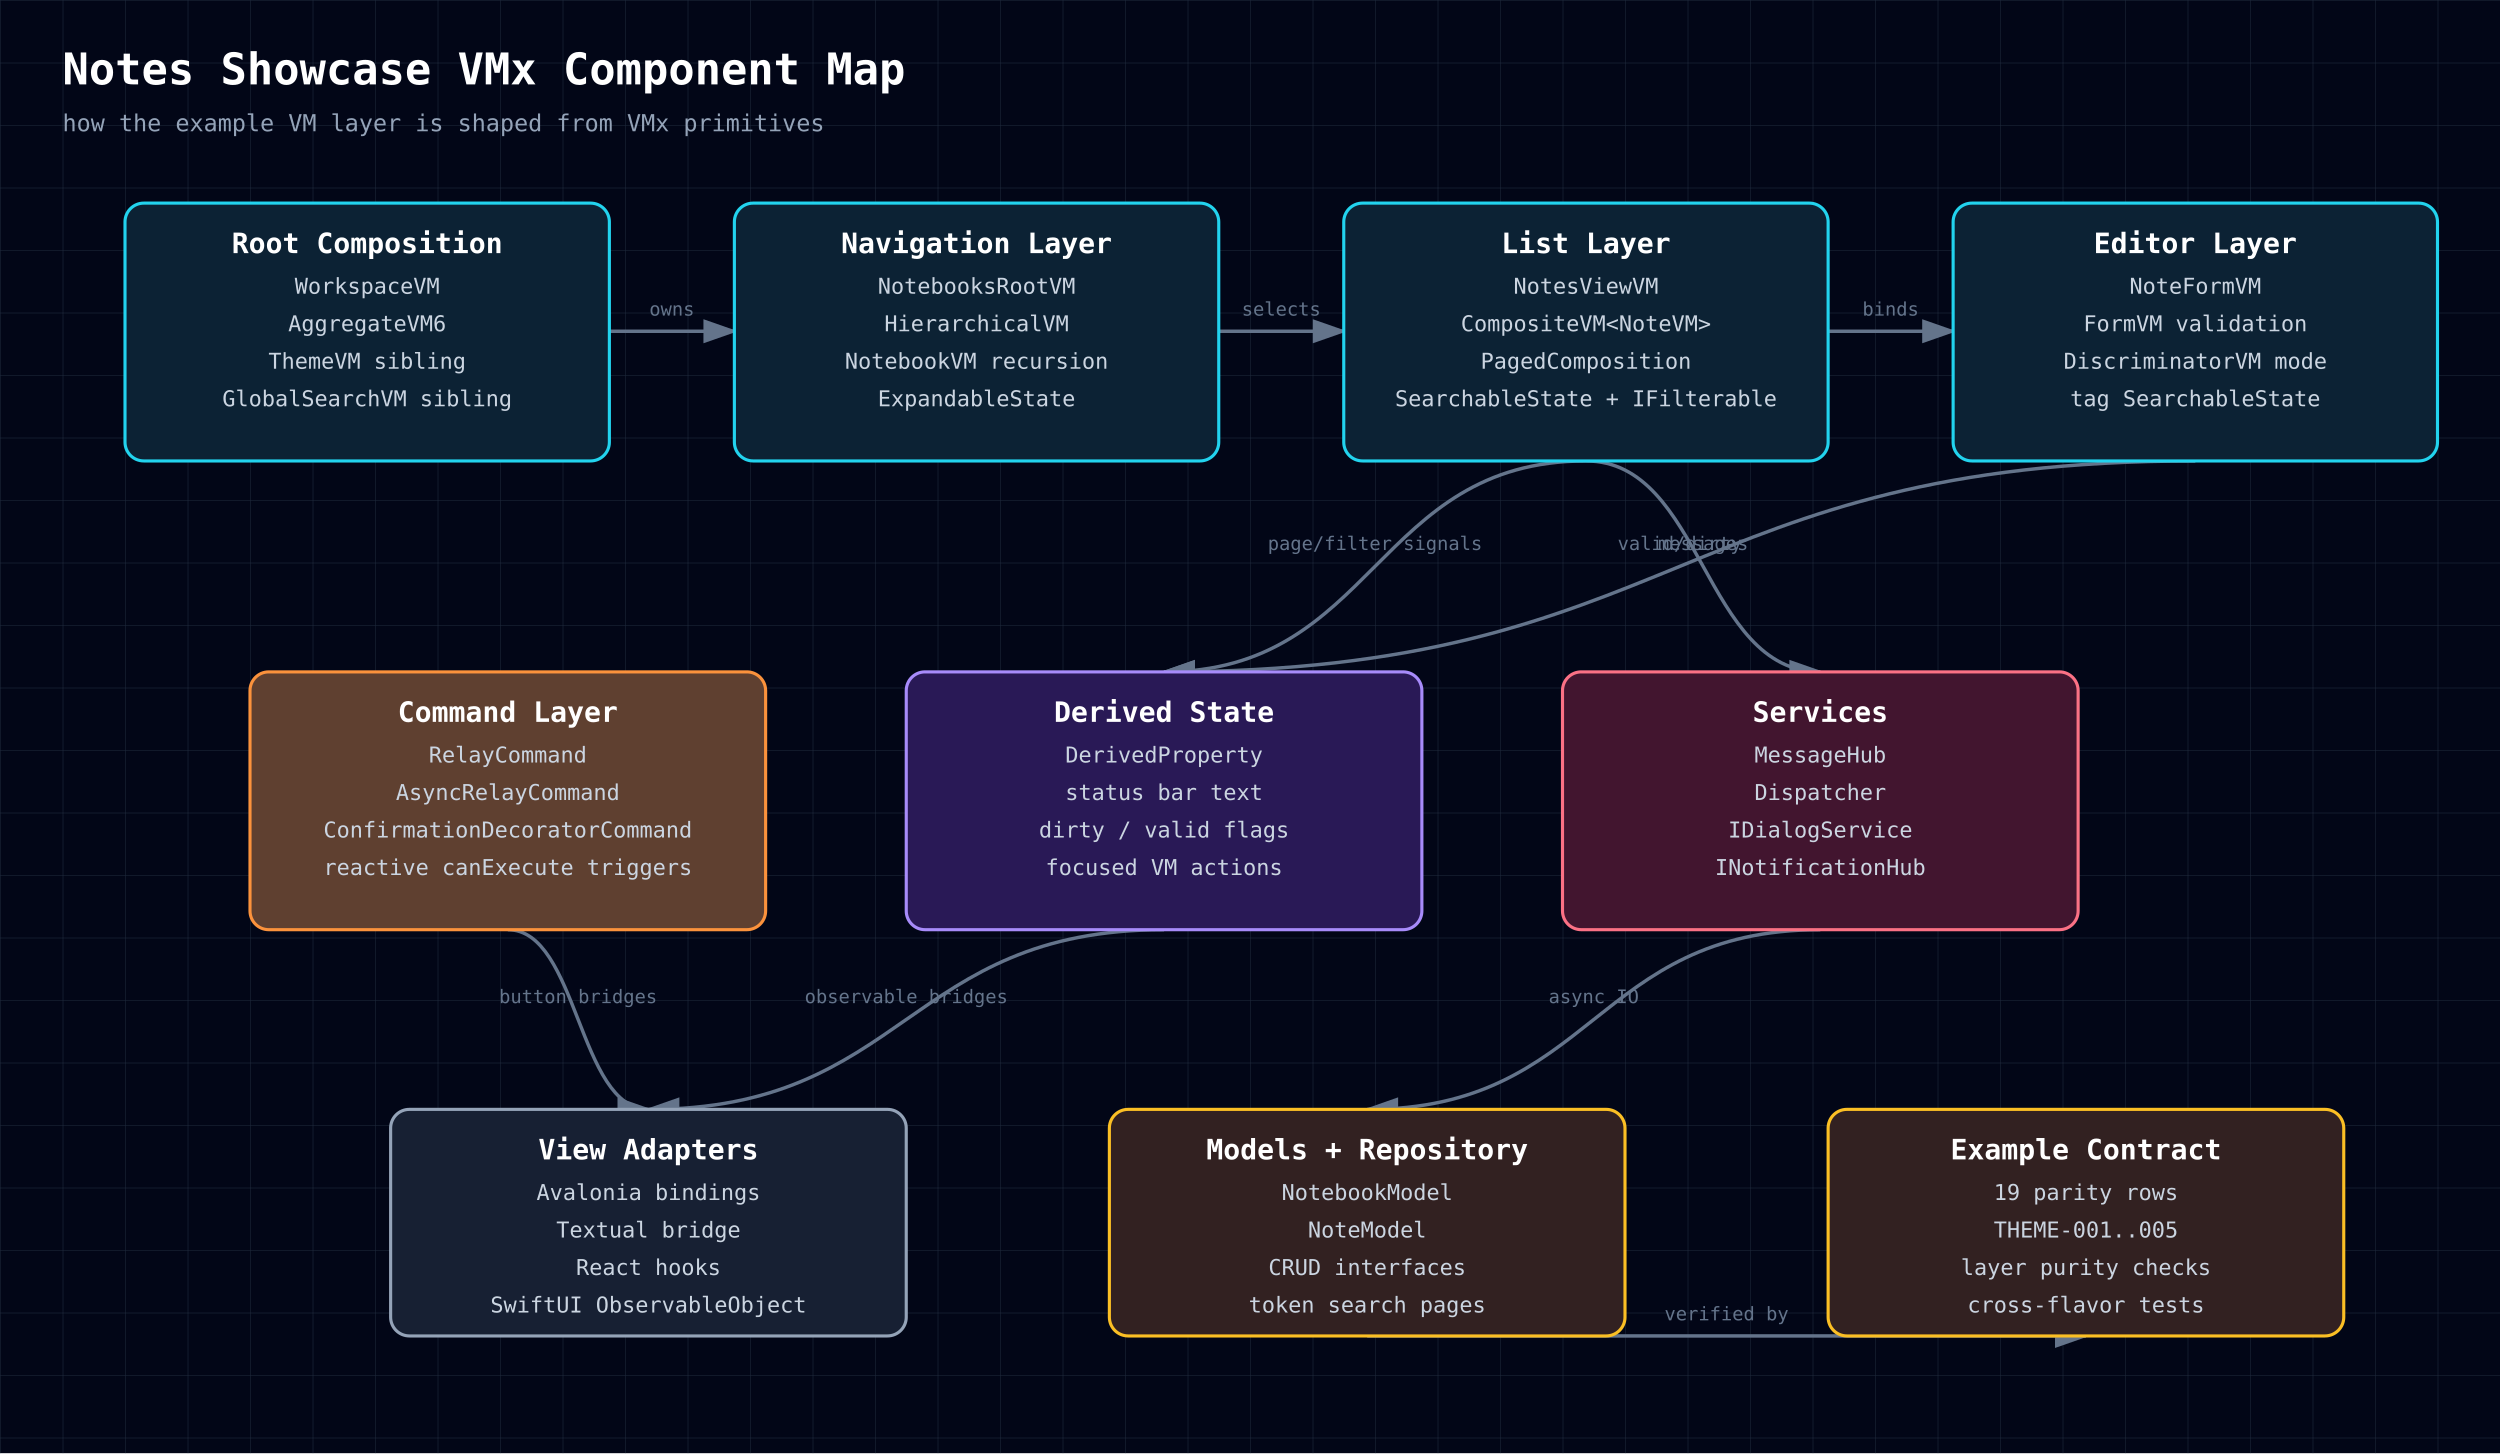
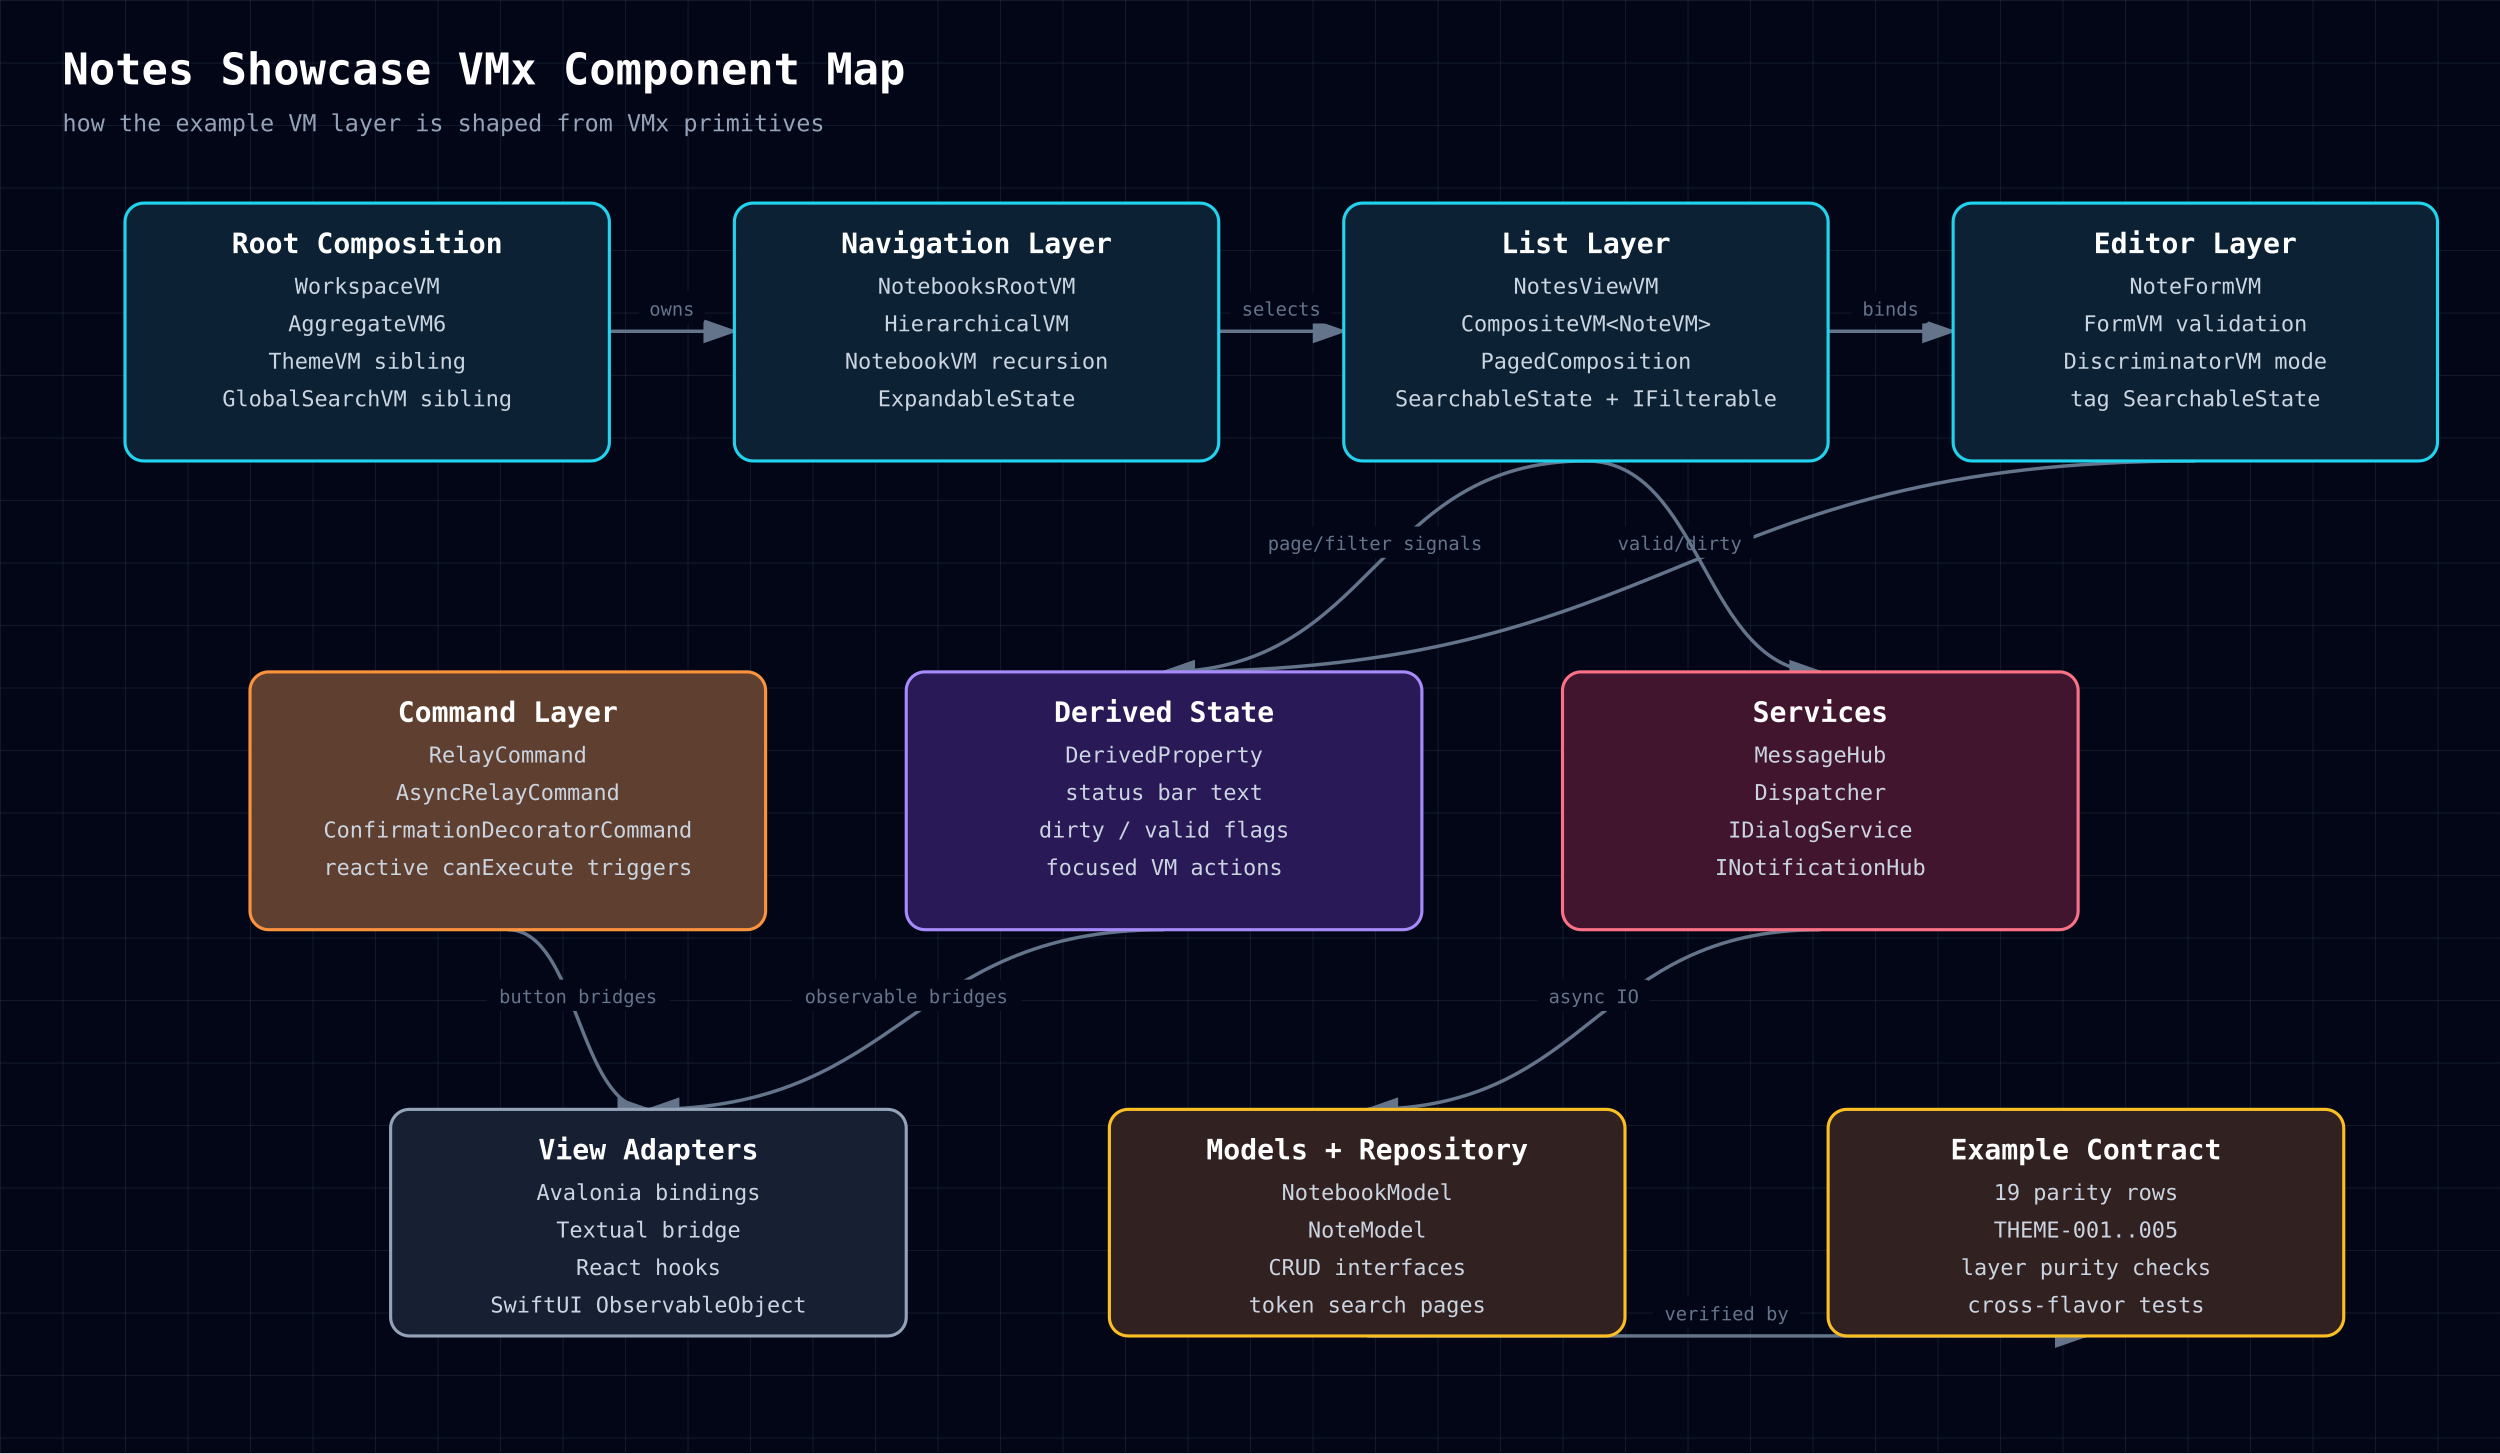
<svg xmlns="http://www.w3.org/2000/svg" width="1600" height="930" viewBox="0 0 1600 930" style="font-family: 'JetBrains Mono', ui-monospace, SFMono-Regular, Menlo, Monaco, Consolas, monospace;">
  <defs>
    <style>text { font-family: 'JetBrains Mono', ui-monospace, SFMono-Regular, Menlo, Monaco, Consolas, monospace; }</style>
    <pattern id="grid" width="40" height="40" patternUnits="userSpaceOnUse">
      <path d="M 40 0 L 0 0 0 40" fill="none" stroke="#1e293b" stroke-width="0.7" />
    </pattern>
    <marker id="arrowhead" markerWidth="10" markerHeight="7" refX="9" refY="3.5" orient="auto">
      <polygon points="0 0, 10 3.5, 0 7" fill="#64748b" />
    </marker>
  </defs>
  <rect width="100%" height="100%" fill="#020617" />
  <rect width="100%" height="100%" fill="url(#grid)" />
  <text x="40" y="54" fill="white" font-size="28" font-weight="700" text-anchor="start">Notes Showcase VMx Component Map</text>
  <text x="40" y="84" fill="#94a3b8" font-size="15" font-weight="400" text-anchor="start">how the example VM layer is shaped from VMx primitives</text>
  <path d="M390,212 C430,212 430,212 470,212" fill="none" stroke="#64748b" stroke-width="2.2" marker-end="url(#arrowhead)" />
+   <rect x="409.0" y="187" width="42.0" height="20" rx="3" fill="#020617" />
  <text x="430" y="202" fill="#64748b" font-size="12" font-weight="400" text-anchor="middle">owns</text>
  <path d="M780,212 C820,212 820,212 860,212" fill="none" stroke="#64748b" stroke-width="2.2" marker-end="url(#arrowhead)" />
+   <rect x="787.8" y="187" width="64.5" height="20" rx="3" fill="#020617" />
  <text x="820" y="202" fill="#64748b" font-size="12" font-weight="400" text-anchor="middle">selects</text>
  <path d="M1170,212 C1210,212 1210,212 1250,212" fill="none" stroke="#64748b" stroke-width="2.2" marker-end="url(#arrowhead)" />
+   <rect x="1185.2" y="187" width="49.5" height="20" rx="3" fill="#020617" />
  <text x="1210" y="202" fill="#64748b" font-size="12" font-weight="400" text-anchor="middle">binds</text>
  <path d="M1015,295 C880,295 880,430 745,430" fill="none" stroke="#64748b" stroke-width="2.2" marker-end="url(#arrowhead)" />
+   <rect x="802.8" y="337" width="154.5" height="20" rx="3" fill="#020617" />
  <text x="880" y="352" fill="#64748b" font-size="12" font-weight="400" text-anchor="middle">page/filter signals</text>
  <path d="M1405,295 C1075,295 1075,430 745,430" fill="none" stroke="#64748b" stroke-width="2.2" marker-end="url(#arrowhead)" />
+   <rect x="1027.8" y="337" width="94.5" height="20" rx="3" fill="#020617" />
  <text x="1075" y="352" fill="#64748b" font-size="12" font-weight="400" text-anchor="middle">valid/dirty</text>
  <path d="M1015,295 C1090,295 1090,430 1165,430" fill="none" stroke="#64748b" stroke-width="2.2" marker-end="url(#arrowhead)" />
-   <text x="1090" y="352" fill="#64748b" font-size="12" font-weight="400" text-anchor="middle">messages</text>
  <path d="M325,595 C370,595 370,710 415,710" fill="none" stroke="#64748b" stroke-width="2.2" marker-end="url(#arrowhead)" />
+   <rect x="311.5" y="627" width="117.0" height="20" rx="3" fill="#020617" />
  <text x="370" y="642" fill="#64748b" font-size="12" font-weight="400" text-anchor="middle">button bridges</text>
  <path d="M745,595 C580,595 580,710 415,710" fill="none" stroke="#64748b" stroke-width="2.2" marker-end="url(#arrowhead)" />
+   <rect x="506.5" y="627" width="147.0" height="20" rx="3" fill="#020617" />
  <text x="580" y="642" fill="#64748b" font-size="12" font-weight="400" text-anchor="middle">observable bridges</text>
  <path d="M1165,595 C1020,595 1020,710 875,710" fill="none" stroke="#64748b" stroke-width="2.2" marker-end="url(#arrowhead)" />
+   <rect x="984.0" y="627" width="72.0" height="20" rx="3" fill="#020617" />
  <text x="1020" y="642" fill="#64748b" font-size="12" font-weight="400" text-anchor="middle">async IO</text>
  <path d="M875,855 C1105,855 1105,855 1335,855" fill="none" stroke="#64748b" stroke-width="2.2" marker-end="url(#arrowhead)" />
+   <rect x="1057.8" y="830" width="94.5" height="20" rx="3" fill="#020617" />
  <text x="1105" y="845" fill="#64748b" font-size="12" font-weight="400" text-anchor="middle">verified by</text>
  <rect x="80" y="130" width="310" height="165" rx="12" fill="#0f172a" />
  <rect x="80" y="130" width="310" height="165" rx="12" fill="rgba(8, 51, 68, 0.42)" stroke="#22d3ee" stroke-width="2" />
  <text x="235" y="162" fill="white" font-size="18" font-weight="700" text-anchor="middle">Root Composition</text>
  <text x="235" y="188" fill="#cbd5e1" font-size="14" font-weight="400" text-anchor="middle">WorkspaceVM</text>
  <text x="235" y="212" fill="#cbd5e1" font-size="14" font-weight="400" text-anchor="middle">AggregateVM6</text>
  <text x="235" y="236" fill="#cbd5e1" font-size="14" font-weight="400" text-anchor="middle">ThemeVM sibling</text>
  <text x="235" y="260" fill="#cbd5e1" font-size="14" font-weight="400" text-anchor="middle">GlobalSearchVM sibling</text>
  <rect x="470" y="130" width="310" height="165" rx="12" fill="#0f172a" />
  <rect x="470" y="130" width="310" height="165" rx="12" fill="rgba(8, 51, 68, 0.42)" stroke="#22d3ee" stroke-width="2" />
  <text x="625" y="162" fill="white" font-size="18" font-weight="700" text-anchor="middle">Navigation Layer</text>
  <text x="625" y="188" fill="#cbd5e1" font-size="14" font-weight="400" text-anchor="middle">NotebooksRootVM</text>
  <text x="625" y="212" fill="#cbd5e1" font-size="14" font-weight="400" text-anchor="middle">HierarchicalVM</text>
  <text x="625" y="236" fill="#cbd5e1" font-size="14" font-weight="400" text-anchor="middle">NotebookVM recursion</text>
  <text x="625" y="260" fill="#cbd5e1" font-size="14" font-weight="400" text-anchor="middle">ExpandableState</text>
  <rect x="860" y="130" width="310" height="165" rx="12" fill="#0f172a" />
  <rect x="860" y="130" width="310" height="165" rx="12" fill="rgba(8, 51, 68, 0.42)" stroke="#22d3ee" stroke-width="2" />
  <text x="1015" y="162" fill="white" font-size="18" font-weight="700" text-anchor="middle">List Layer</text>
  <text x="1015" y="188" fill="#cbd5e1" font-size="14" font-weight="400" text-anchor="middle">NotesViewVM</text>
  <text x="1015" y="212" fill="#cbd5e1" font-size="14" font-weight="400" text-anchor="middle">CompositeVM&lt;NoteVM&gt;</text>
  <text x="1015" y="236" fill="#cbd5e1" font-size="14" font-weight="400" text-anchor="middle">PagedComposition</text>
  <text x="1015" y="260" fill="#cbd5e1" font-size="14" font-weight="400" text-anchor="middle">SearchableState + IFilterable</text>
  <rect x="1250" y="130" width="310" height="165" rx="12" fill="#0f172a" />
  <rect x="1250" y="130" width="310" height="165" rx="12" fill="rgba(8, 51, 68, 0.42)" stroke="#22d3ee" stroke-width="2" />
  <text x="1405" y="162" fill="white" font-size="18" font-weight="700" text-anchor="middle">Editor Layer</text>
  <text x="1405" y="188" fill="#cbd5e1" font-size="14" font-weight="400" text-anchor="middle">NoteFormVM</text>
  <text x="1405" y="212" fill="#cbd5e1" font-size="14" font-weight="400" text-anchor="middle">FormVM validation</text>
  <text x="1405" y="236" fill="#cbd5e1" font-size="14" font-weight="400" text-anchor="middle">DiscriminatorVM mode</text>
  <text x="1405" y="260" fill="#cbd5e1" font-size="14" font-weight="400" text-anchor="middle">tag SearchableState</text>
  <rect x="160" y="430" width="330" height="165" rx="12" fill="#0f172a" />
  <rect x="160" y="430" width="330" height="165" rx="12" fill="rgba(251, 146, 60, 0.34)" stroke="#fb923c" stroke-width="2" />
  <text x="325" y="462" fill="white" font-size="18" font-weight="700" text-anchor="middle">Command Layer</text>
  <text x="325" y="488" fill="#cbd5e1" font-size="14" font-weight="400" text-anchor="middle">RelayCommand</text>
  <text x="325" y="512" fill="#cbd5e1" font-size="14" font-weight="400" text-anchor="middle">AsyncRelayCommand</text>
  <text x="325" y="536" fill="#cbd5e1" font-size="14" font-weight="400" text-anchor="middle">ConfirmationDecoratorCommand</text>
  <text x="325" y="560" fill="#cbd5e1" font-size="14" font-weight="400" text-anchor="middle">reactive canExecute triggers</text>
  <rect x="580" y="430" width="330" height="165" rx="12" fill="#0f172a" />
  <rect x="580" y="430" width="330" height="165" rx="12" fill="rgba(76, 29, 149, 0.42)" stroke="#a78bfa" stroke-width="2" />
  <text x="745" y="462" fill="white" font-size="18" font-weight="700" text-anchor="middle">Derived State</text>
  <text x="745" y="488" fill="#cbd5e1" font-size="14" font-weight="400" text-anchor="middle">DerivedProperty</text>
  <text x="745" y="512" fill="#cbd5e1" font-size="14" font-weight="400" text-anchor="middle">status bar text</text>
  <text x="745" y="536" fill="#cbd5e1" font-size="14" font-weight="400" text-anchor="middle">dirty / valid flags</text>
  <text x="745" y="560" fill="#cbd5e1" font-size="14" font-weight="400" text-anchor="middle">focused VM actions</text>
  <rect x="1000" y="430" width="330" height="165" rx="12" fill="#0f172a" />
  <rect x="1000" y="430" width="330" height="165" rx="12" fill="rgba(136, 19, 55, 0.42)" stroke="#fb7185" stroke-width="2" />
  <text x="1165" y="462" fill="white" font-size="18" font-weight="700" text-anchor="middle">Services</text>
  <text x="1165" y="488" fill="#cbd5e1" font-size="14" font-weight="400" text-anchor="middle">MessageHub</text>
  <text x="1165" y="512" fill="#cbd5e1" font-size="14" font-weight="400" text-anchor="middle">Dispatcher</text>
  <text x="1165" y="536" fill="#cbd5e1" font-size="14" font-weight="400" text-anchor="middle">IDialogService</text>
  <text x="1165" y="560" fill="#cbd5e1" font-size="14" font-weight="400" text-anchor="middle">INotificationHub</text>
  <rect x="250" y="710" width="330" height="145" rx="12" fill="#0f172a" />
  <rect x="250" y="710" width="330" height="145" rx="12" fill="rgba(30, 41, 59, 0.55)" stroke="#94a3b8" stroke-width="2" />
  <text x="415" y="742" fill="white" font-size="18" font-weight="700" text-anchor="middle">View Adapters</text>
  <text x="415" y="768" fill="#cbd5e1" font-size="14" font-weight="400" text-anchor="middle">Avalonia bindings</text>
  <text x="415" y="792" fill="#cbd5e1" font-size="14" font-weight="400" text-anchor="middle">Textual bridge</text>
  <text x="415" y="816" fill="#cbd5e1" font-size="14" font-weight="400" text-anchor="middle">React hooks</text>
  <text x="415" y="840" fill="#cbd5e1" font-size="14" font-weight="400" text-anchor="middle">SwiftUI ObservableObject</text>
  <rect x="710" y="710" width="330" height="145" rx="12" fill="#0f172a" />
  <rect x="710" y="710" width="330" height="145" rx="12" fill="rgba(120, 53, 15, 0.34)" stroke="#fbbf24" stroke-width="2" />
  <text x="875" y="742" fill="white" font-size="18" font-weight="700" text-anchor="middle">Models + Repository</text>
  <text x="875" y="768" fill="#cbd5e1" font-size="14" font-weight="400" text-anchor="middle">NotebookModel</text>
  <text x="875" y="792" fill="#cbd5e1" font-size="14" font-weight="400" text-anchor="middle">NoteModel</text>
  <text x="875" y="816" fill="#cbd5e1" font-size="14" font-weight="400" text-anchor="middle">CRUD interfaces</text>
  <text x="875" y="840" fill="#cbd5e1" font-size="14" font-weight="400" text-anchor="middle">token search pages</text>
  <rect x="1170" y="710" width="330" height="145" rx="12" fill="#0f172a" />
  <rect x="1170" y="710" width="330" height="145" rx="12" fill="rgba(120, 53, 15, 0.34)" stroke="#fbbf24" stroke-width="2" />
  <text x="1335" y="742" fill="white" font-size="18" font-weight="700" text-anchor="middle">Example Contract</text>
  <text x="1335" y="768" fill="#cbd5e1" font-size="14" font-weight="400" text-anchor="middle">19 parity rows</text>
  <text x="1335" y="792" fill="#cbd5e1" font-size="14" font-weight="400" text-anchor="middle">THEME-001..005</text>
  <text x="1335" y="816" fill="#cbd5e1" font-size="14" font-weight="400" text-anchor="middle">layer purity checks</text>
  <text x="1335" y="840" fill="#cbd5e1" font-size="14" font-weight="400" text-anchor="middle">cross-flavor tests</text>
</svg>
